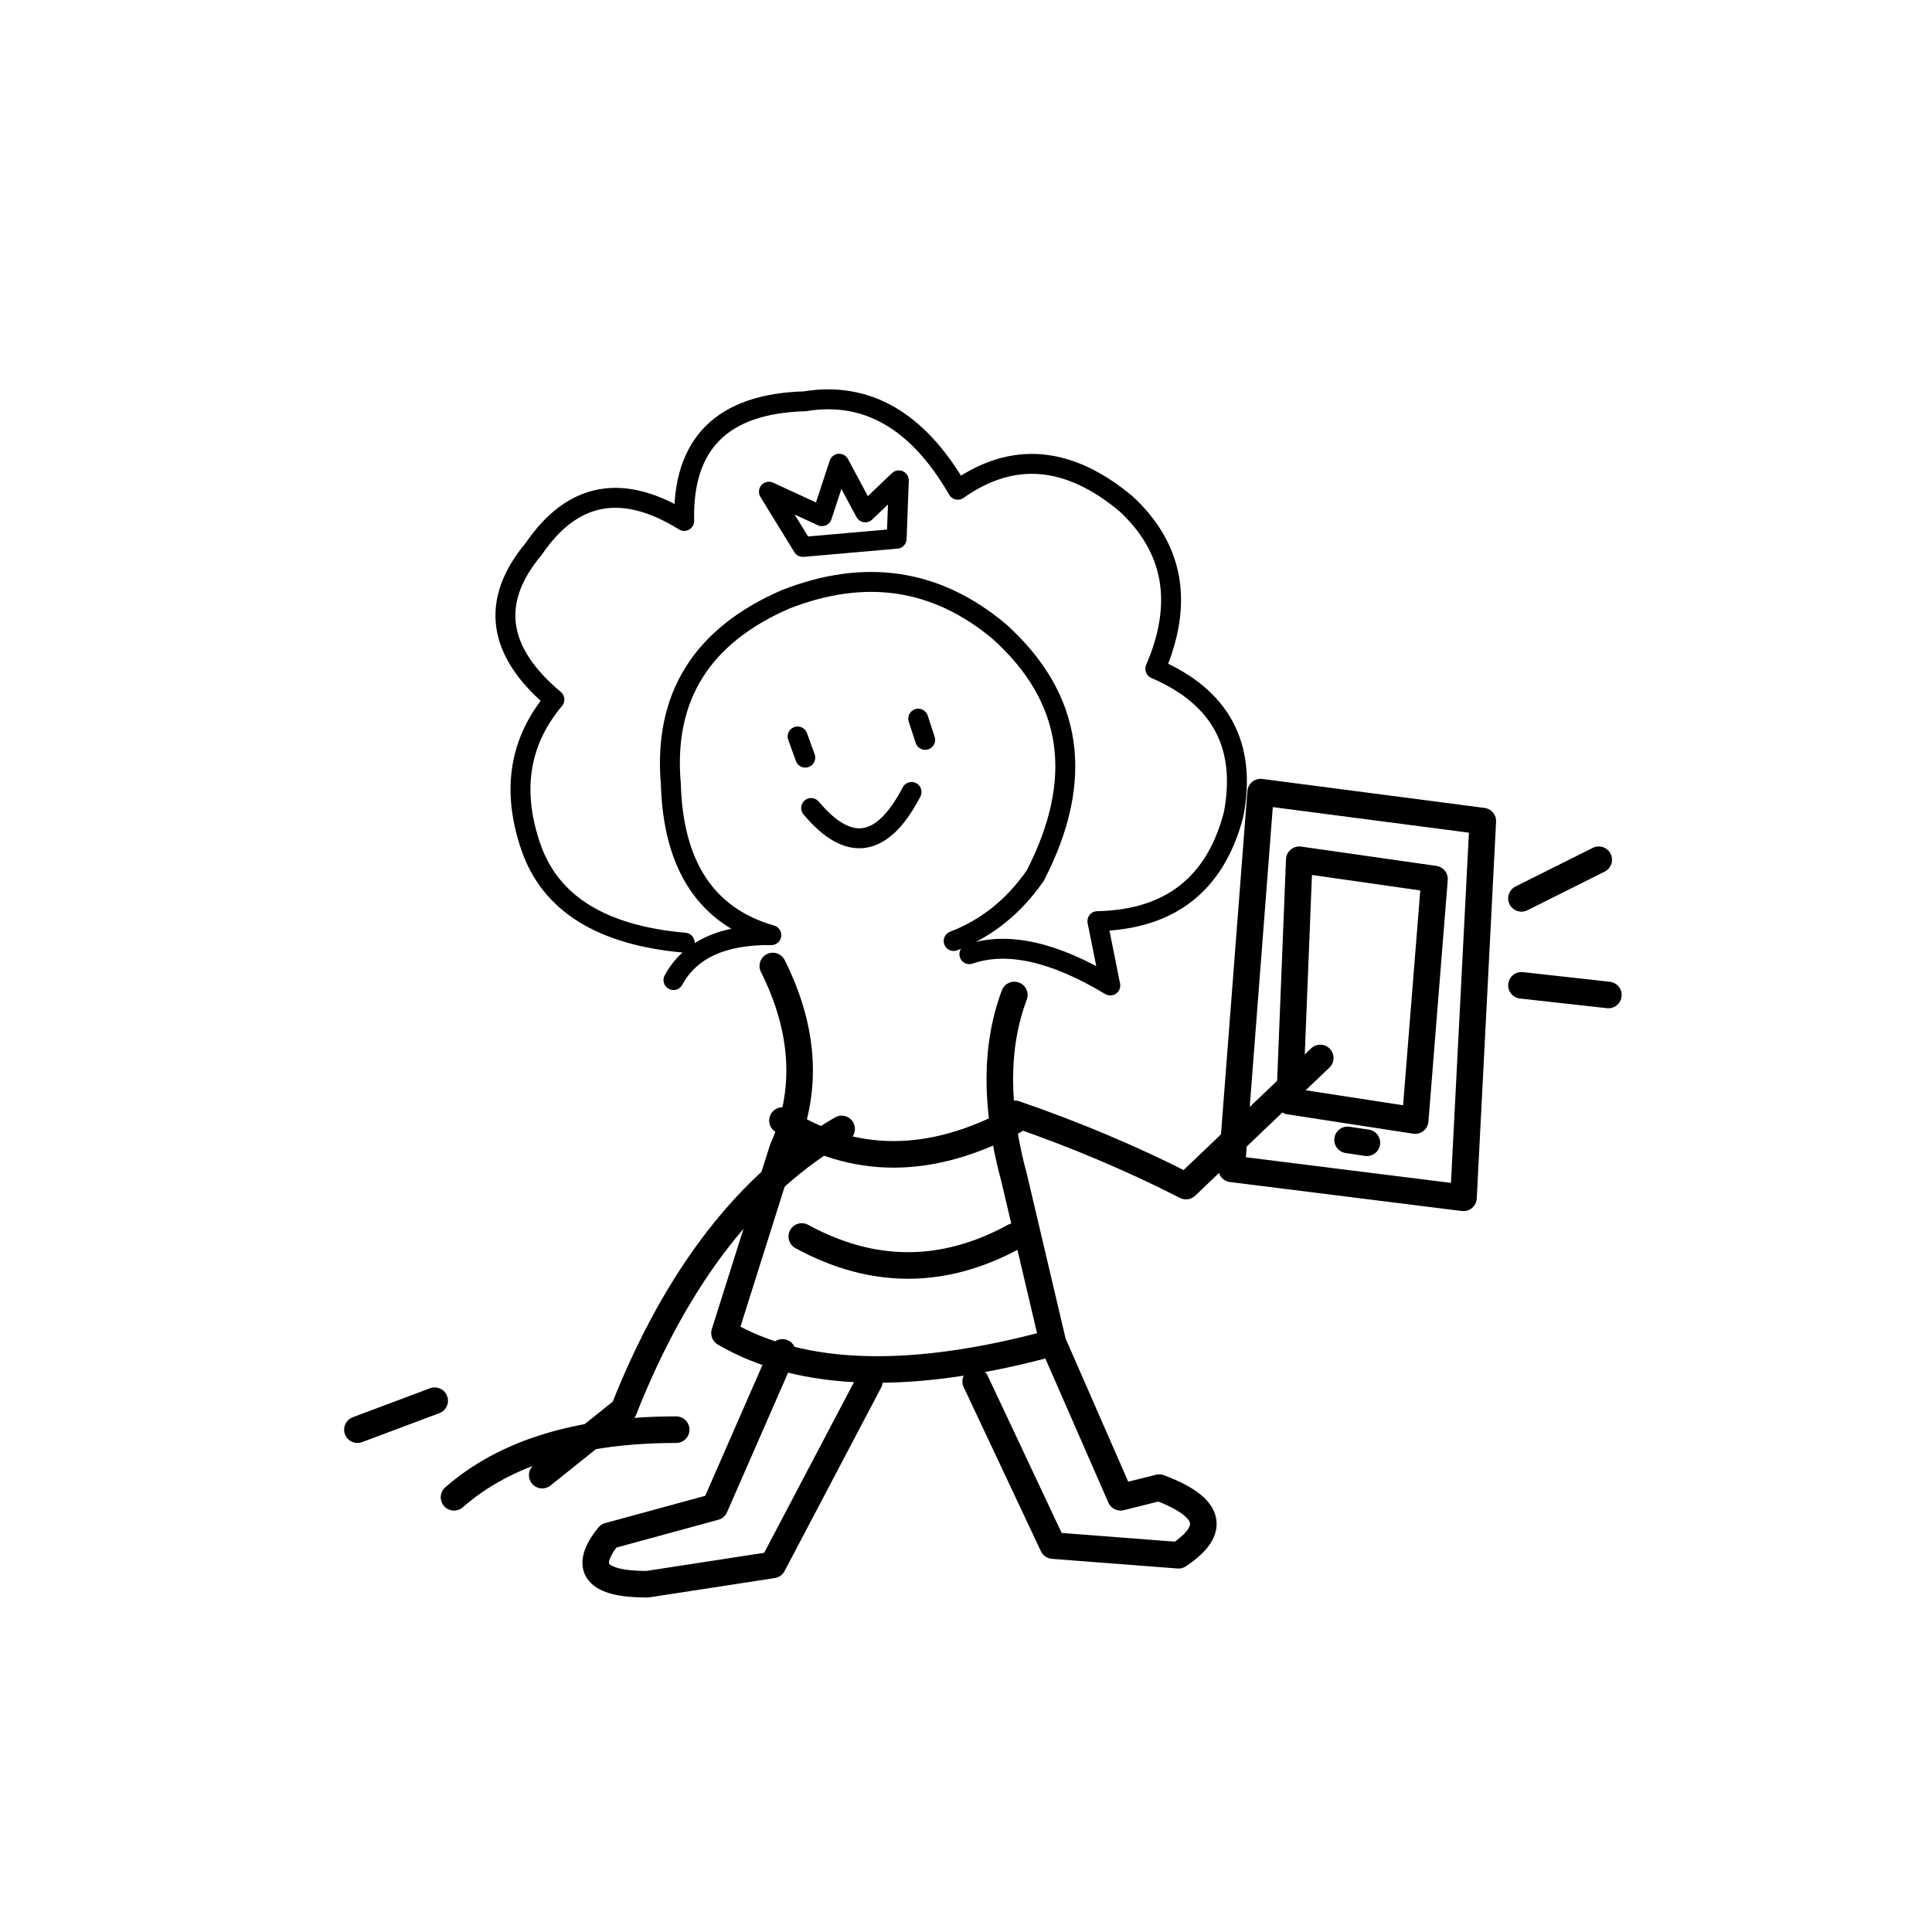
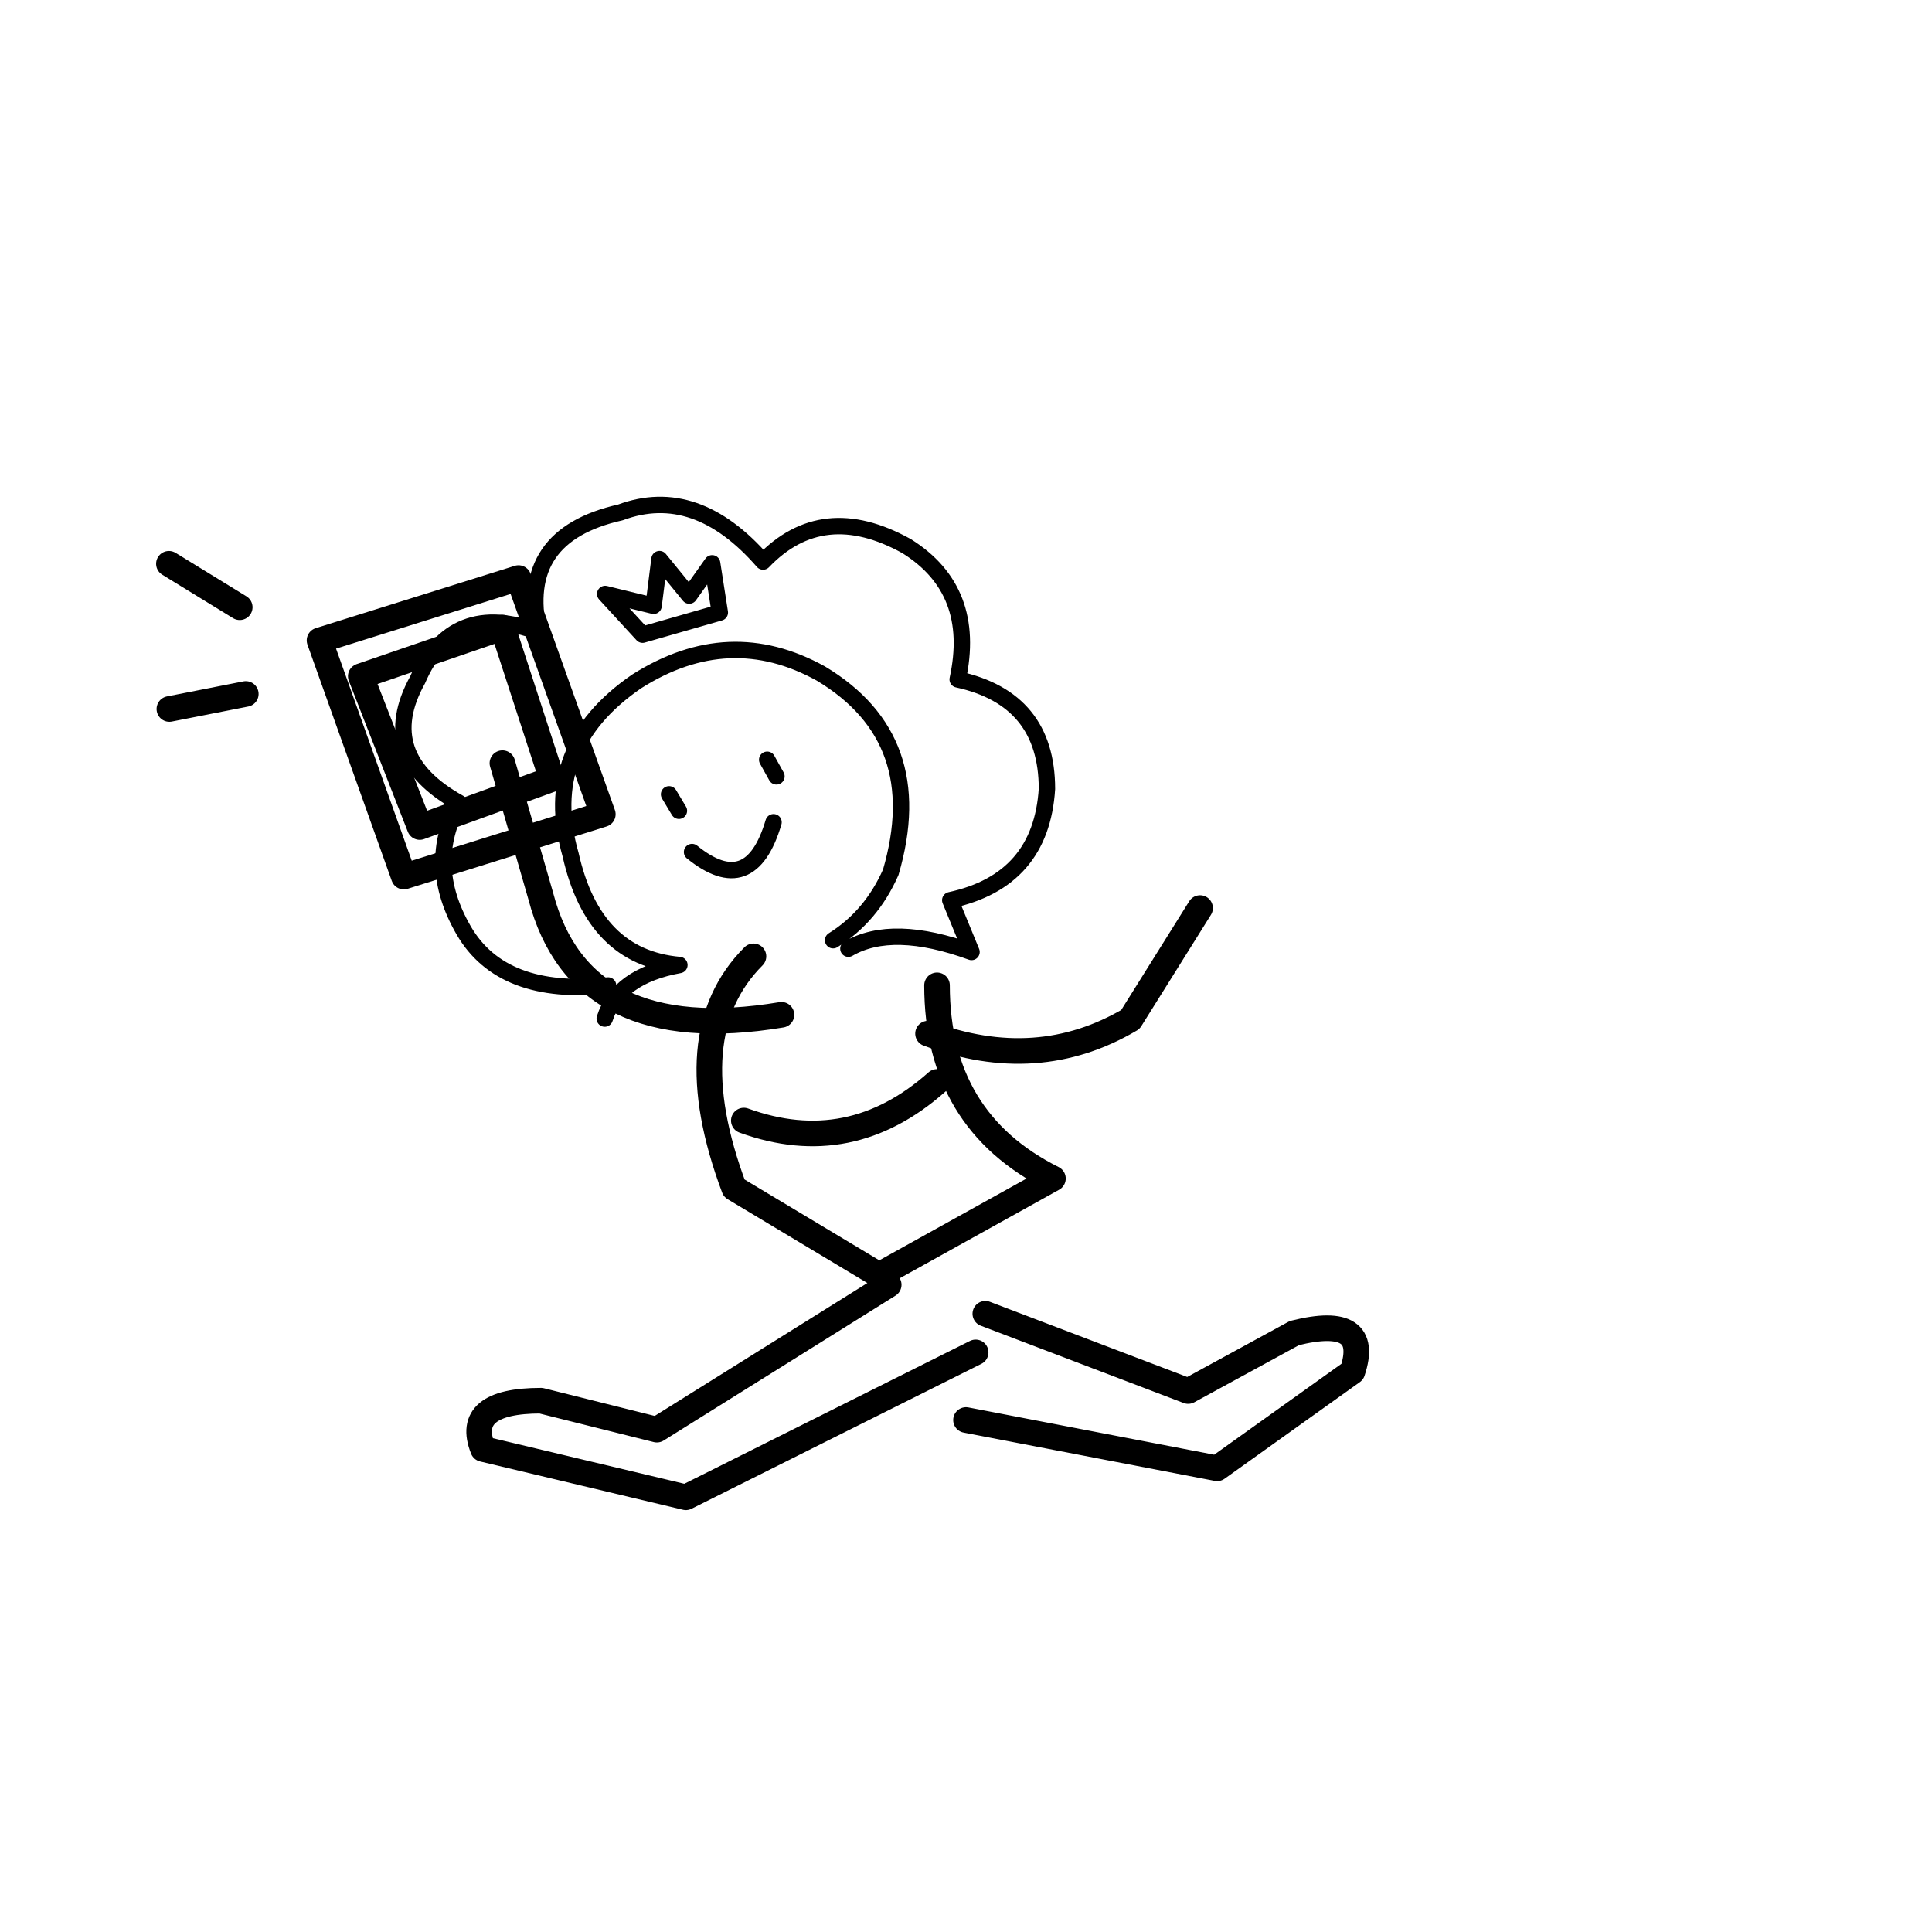
<svg xmlns="http://www.w3.org/2000/svg" viewBox="0 0 200 200">
-   <g fill="none" stroke="#000" stroke-width="2.75" stroke-linecap="round" stroke-linejoin="round">
-     <path d="M68 101Q51 98 48 86T53 66Q42 55 52 45Q61 34 73 43Q74 27 91 28Q104 27 111 42Q123 35 134 46Q143 56 136 69Q149 76 145 90Q140 104 125 103L126 112Q115 104 107 106M66 106q4-6 14-5 M80 101Q67 96 68 79Q68 61 86 55Q103 50 115 62Q129 77 117 96Q112 102 105 104 M86 74l.8 3m16-4 .7 3 M87 84q7 10 14-1 M89 48l-4-8 7 4 3-7 3 7 5-4-1 8z" transform="translate(20 20) scale(.75) rotate(-5 96 104)" />
-     <path d="M80 100q5 10 1 19l-6 19q12 7 34 1l-4-17q-3-11 0-19 M81 116q11 7 24 0m-22 12q11 6 22 0 M81 140l-7 16-11 3q-4 5 4 5l13-2 10-19m11 0 8 17 13 1q6-4-2-7l-4 1-7-16" />
-     <path d="M70 148q-15 0-23 7m-10-7 8-3" opacity="1" />
-     <path d="M87 116q-15 7-25 27l-9 6m52-33q9 4 17 9l15-12" transform="rotate(-5 97 115)" />
-     <path d="M132 80l23 3-2 39-24-3z M136 87l14 2-2 25-13-2z M141 116l2 .3 M159 91l8-4m-8 13 9 1" transform="translate(-1.5 2)" />
+   <g fill="none" stroke="#000" stroke-width="2.65" stroke-linecap="round" stroke-linejoin="round" transform="translate(0 1)">
+     <path d="M68 101Q51 98 48 86T53 66Q42 55 52 45Q61 34 73 43Q74 27 91 28Q104 27 111 42Q123 35 134 46Q143 56 136 69Q149 76 145 90Q140 104 125 103L126 112Q115 104 107 106M66 106q4-6 14-5 M80 101Q67 96 68 79Q68 61 86 55Q103 50 115 62Q129 77 117 96Q112 102 105 104 M86 74l.8 3m16-4 .7 3 M87 84q7 10 14-1 M89 48l-4-8 7 4 3-7 3 7 5-4-1 8z" transform="translate(77 85) rotate(-16) scale(0.64) translate(-96 -83)" />
+     <path d="M78 98Q70 106 76 122L91 131 109 121Q97 115 97 101 M77 115q11 4 20-4 M92 132l-24 15-12-3q-8 0-6 5l21 5 30-15 M102 135l21 8 11-6q8-2 6 4l-14 10-26-5" />
+     <g transform="rotate(-4 96 105)">
+       <path d="M81 103Q60 105 57 89l-3-14 M96 106q11 5 21 0l8-11" />
+       <path d="M36 61l21-5 7 25-21 5z M40 65l15-4 4 16-14 4z M28 57l-7-5m7 14-8 1" />
+     </g>
  </g>
</svg>
